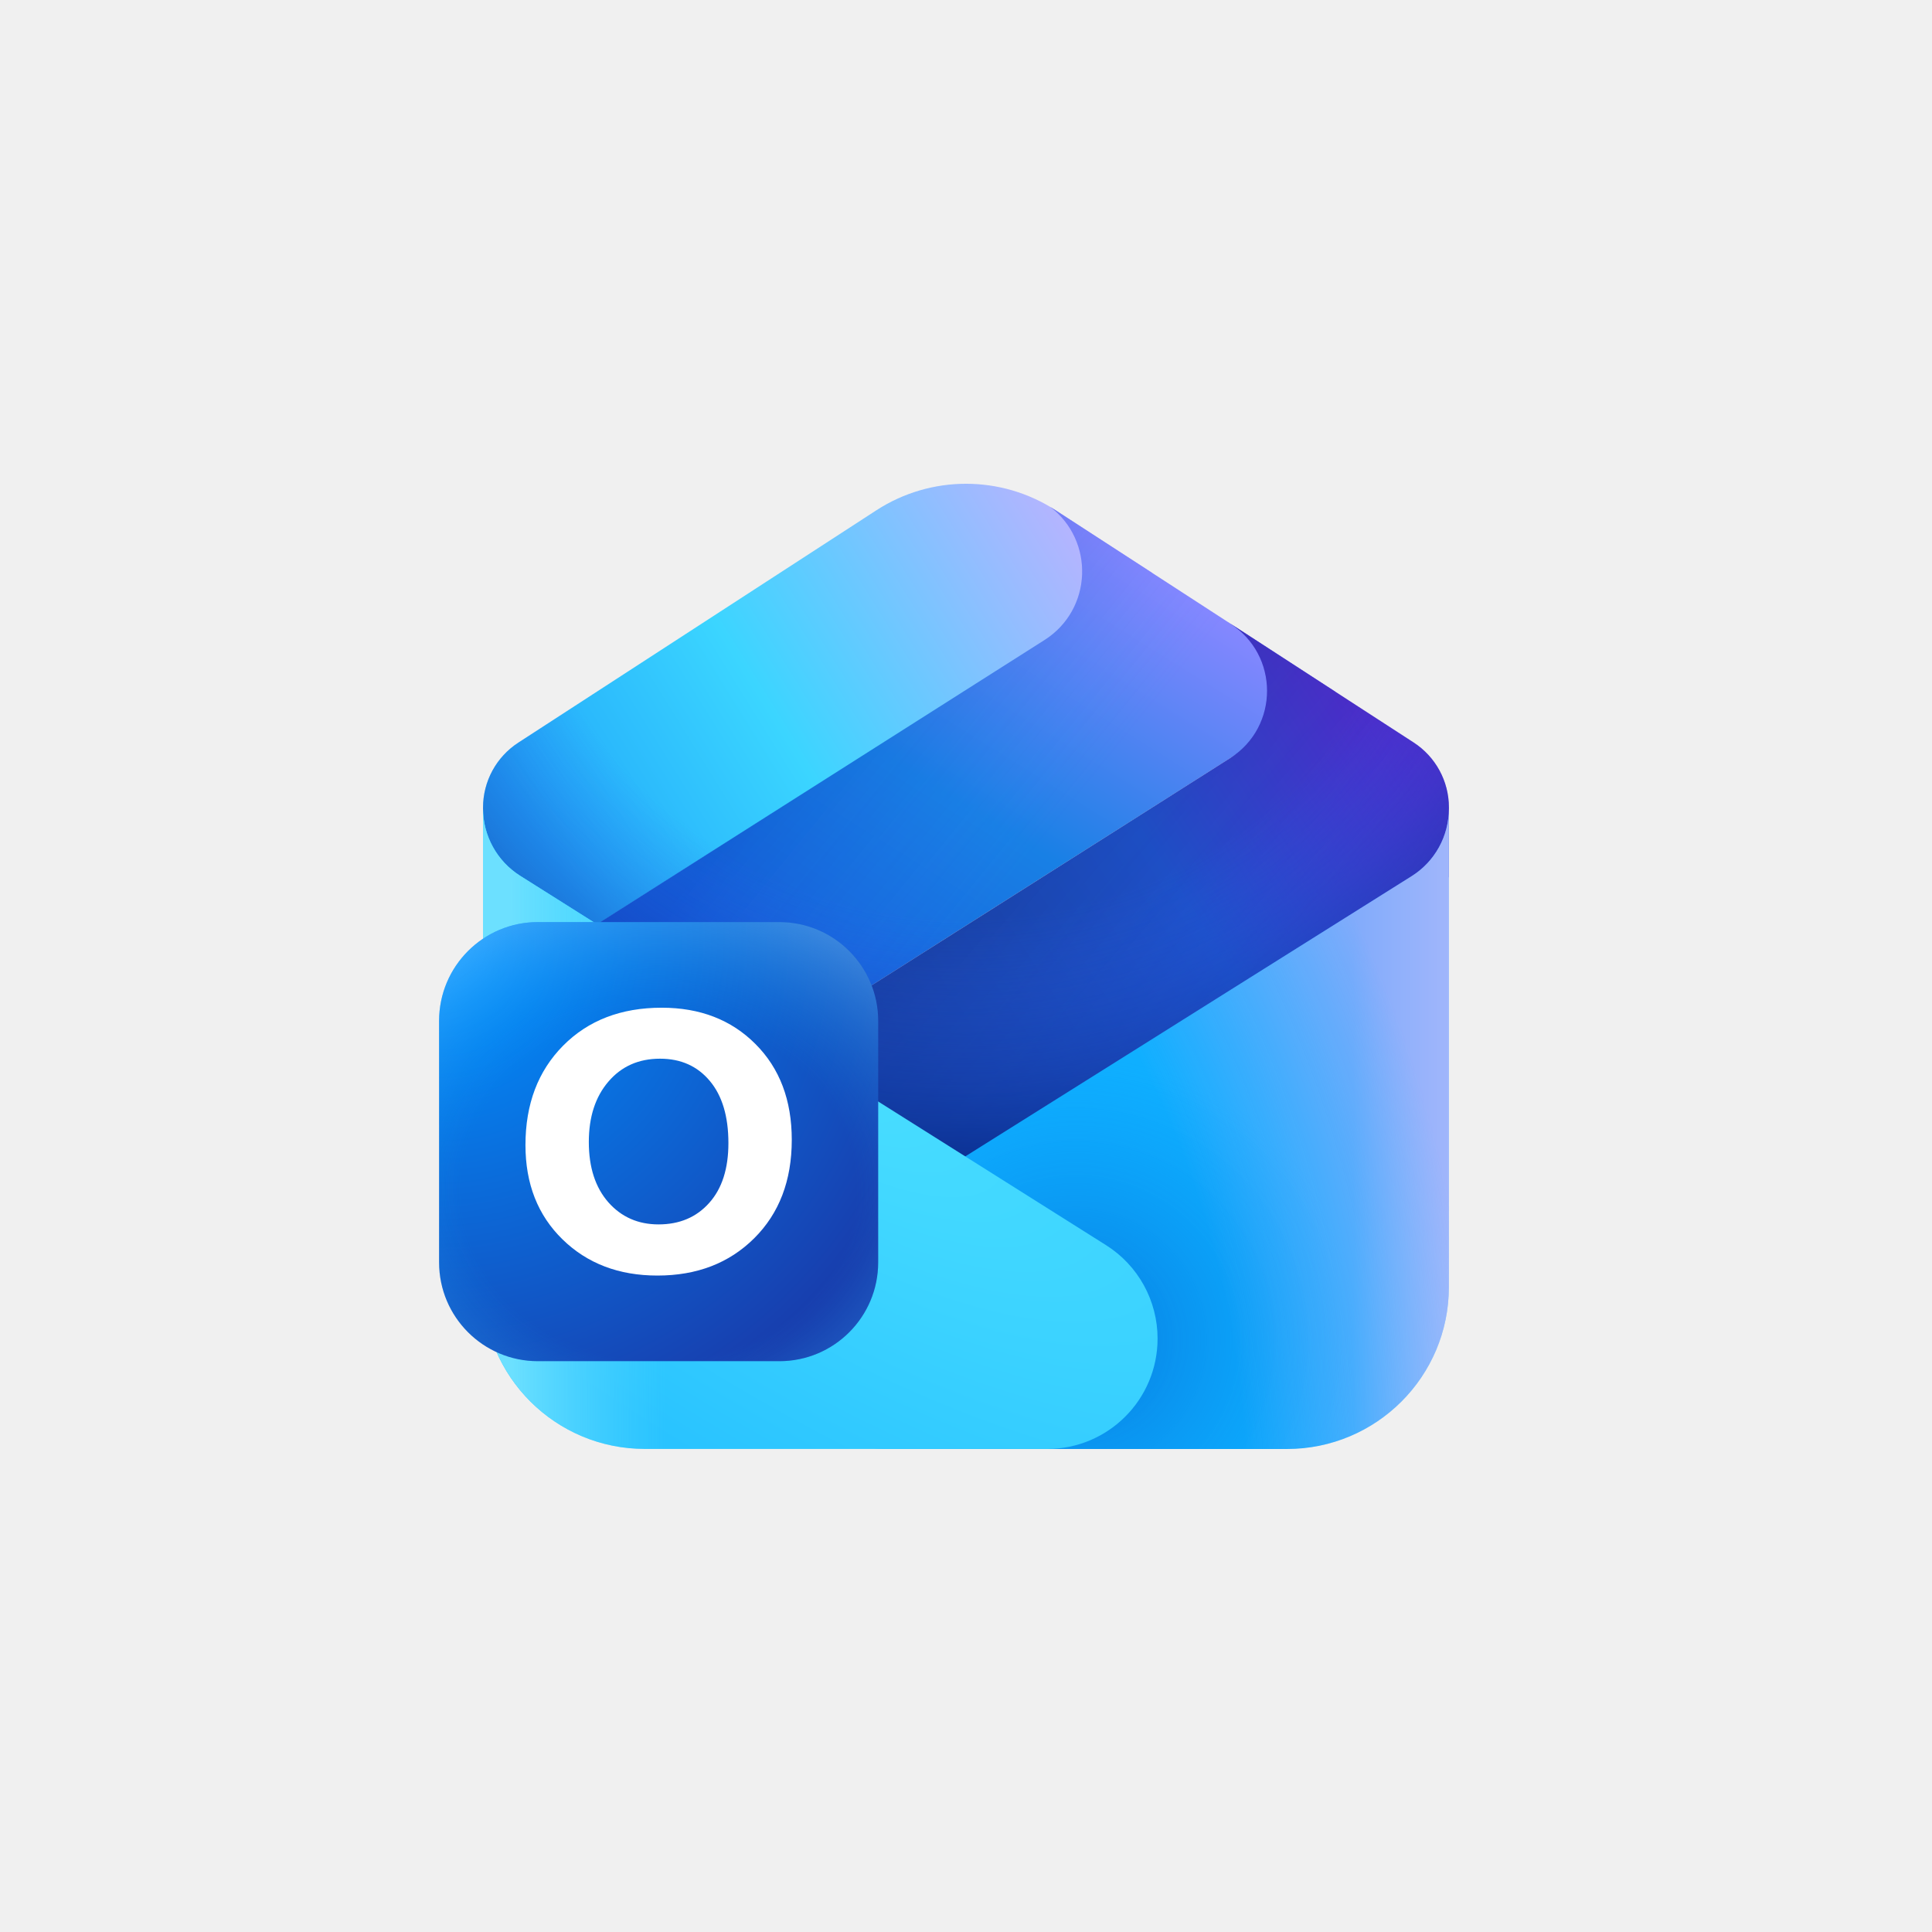
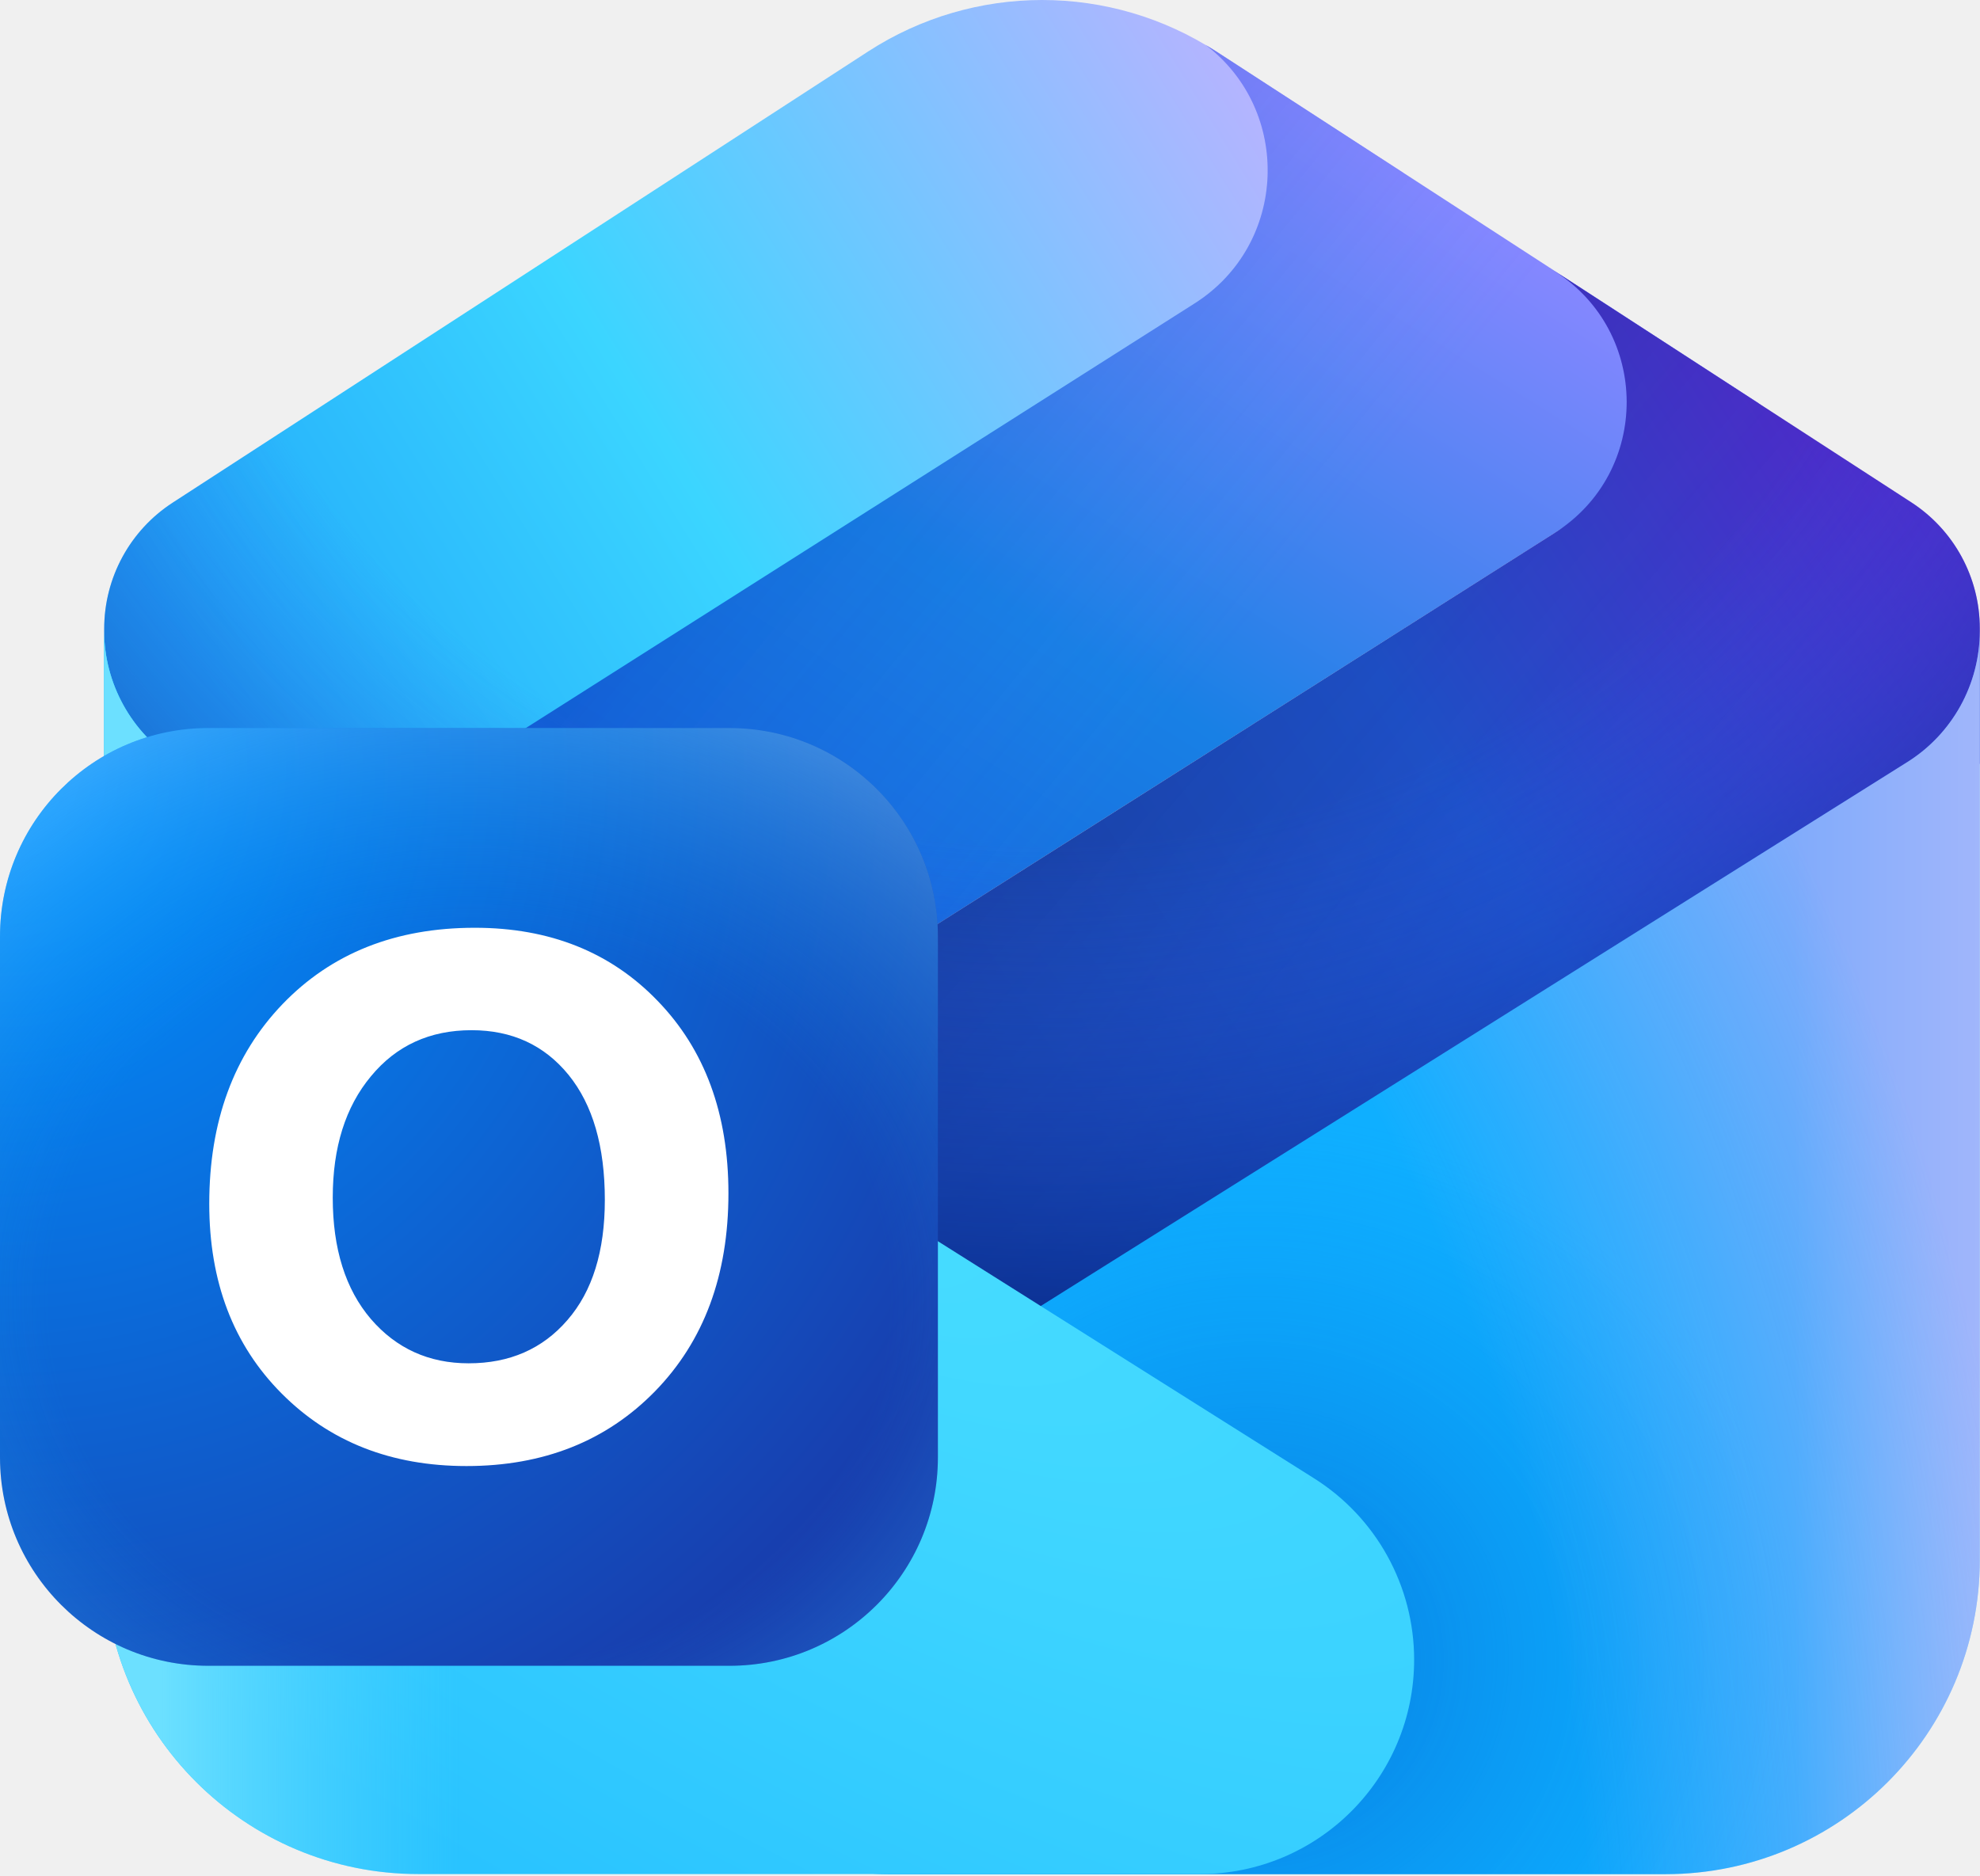
- <svg xmlns="http://www.w3.org/2000/svg" xmlns:xlink="http://www.w3.org/1999/xlink" width="44" height="44" viewBox="0 0 44 44" fill="none">
-   <path d="M26.235 13.043L12.207 21.935L11.001 20.032V18.392C11.001 17.794 11.303 17.238 11.804 16.913L19.958 11.622C21.2 10.816 22.801 10.816 24.043 11.622L26.235 13.043Z" fill="url(#paint0_linear_43086_20283)" />
-   <use xlink:href="#stroke0_43086_20283" fill="url(#paint1_linear_43086_20283)" />
-   <use xlink:href="#stroke0_43086_20283" fill="url(#paint2_linear_43086_20283)" fill-opacity="0.2" />
-   <use xlink:href="#stroke1_43086_20283" fill="url(#paint3_linear_43086_20283)" />
-   <use xlink:href="#stroke1_43086_20283" fill="url(#paint4_linear_43086_20283)" fill-opacity="0.2" />
-   <path d="M24.043 11.621C22.801 10.816 21.201 10.816 19.958 11.622L11.804 16.913C11.303 17.238 11.001 17.794 11.001 18.392V18.472C11.021 19.071 11.336 19.623 11.845 19.945L21.985 26.337L32.149 19.954C32.677 19.623 32.997 19.043 32.997 18.42V19.975L32.997 18.388C32.997 17.79 32.695 17.234 32.194 16.909L24.043 11.621Z" fill="url(#paint5_radial_43086_20283)" />
-   <use xlink:href="#stroke2_43086_20283" fill="url(#paint6_linear_43086_20283)" />
-   <use xlink:href="#stroke2_43086_20283" fill="url(#paint7_radial_43086_20283)" fill-opacity="0.4" />
-   <use xlink:href="#stroke2_43086_20283" fill="url(#paint8_radial_43086_20283)" fill-opacity="0.5" />
-   <use xlink:href="#stroke3_43086_20283" fill="url(#paint9_radial_43086_20283)" />
-   <use xlink:href="#stroke3_43086_20283" fill="url(#paint10_linear_43086_20283)" />
-   <rect x="10" y="21" width="10" height="10" rx="2.25" fill="url(#paint11_radial_43086_20283)" />
-   <rect x="10" y="21" width="10" height="10" rx="2.25" fill="url(#paint12_radial_43086_20283)" fill-opacity="0.5" />
-   <path d="M14.972 29.05C14.095 29.05 13.375 28.776 12.812 28.227C12.249 27.678 11.967 26.962 11.967 26.078C11.967 25.145 12.253 24.391 12.825 23.814C13.396 23.238 14.145 22.95 15.07 22.95C15.944 22.95 16.656 23.226 17.205 23.777C17.757 24.329 18.032 25.056 18.032 25.959C18.032 26.886 17.747 27.634 17.175 28.202C16.606 28.767 15.872 29.05 14.972 29.05ZM14.998 27.885C15.476 27.885 15.861 27.722 16.152 27.395C16.444 27.069 16.589 26.615 16.589 26.033C16.589 25.426 16.448 24.954 16.165 24.617C15.882 24.279 15.504 24.111 15.032 24.111C14.545 24.111 14.153 24.285 13.856 24.633C13.559 24.979 13.41 25.437 13.41 26.008C13.41 26.587 13.559 27.045 13.856 27.383C14.153 27.718 14.534 27.885 14.998 27.885Z" fill="white" />
+ <svg xmlns="http://www.w3.org/2000/svg" xmlns:xlink="http://www.w3.org/1999/xlink" width="19" height="18" viewBox="0 0 19 18" fill="none">
+   <path d="M13.465 1.658L1.987 8.933L1 7.376V6.034C1 5.545 1.247 5.09 1.657 4.824L8.329 0.495C9.346 -0.165 10.655 -0.165 11.671 0.495L13.465 1.658Z" fill="url(#paint0_linear_43079_1307)" />
+   <use xlink:href="#stroke0_43079_1307" fill="url(#paint1_linear_43079_1307)" />
+   <use xlink:href="#stroke0_43079_1307" fill="url(#paint2_linear_43079_1307)" fill-opacity="0.2" />
+   <use xlink:href="#stroke1_43079_1307" fill="url(#paint3_linear_43079_1307)" />
+   <use xlink:href="#stroke1_43079_1307" fill="url(#paint4_linear_43079_1307)" fill-opacity="0.2" />
+   <path d="M11.671 0.495C10.655 -0.165 9.346 -0.165 8.329 0.495L1.657 4.824C1.247 5.09 1 5.545 1 6.034V6.099C1.016 6.59 1.274 7.042 1.691 7.305L9.987 12.535L18.304 7.313C18.735 7.041 18.998 6.567 18.998 6.057V7.329L18.998 6.031C18.998 5.542 18.75 5.087 18.34 4.821L11.671 0.495Z" fill="url(#paint5_radial_43079_1307)" />
+   <use xlink:href="#stroke2_43079_1307" fill="url(#paint6_linear_43079_1307)" />
+   <use xlink:href="#stroke2_43079_1307" fill="url(#paint7_radial_43079_1307)" fill-opacity="0.4" />
+   <use xlink:href="#stroke2_43079_1307" fill="url(#paint8_radial_43079_1307)" fill-opacity="0.5" />
+   <use xlink:href="#stroke3_43079_1307" fill="url(#paint9_radial_43079_1307)" />
+   <use xlink:href="#stroke3_43079_1307" fill="url(#paint10_linear_43079_1307)" />
+   <rect y="6.987" width="9" height="9" rx="2" fill="url(#paint11_radial_43079_1307)" />
+   <rect y="6.987" width="9" height="9" rx="2" fill="url(#paint12_radial_43079_1307)" fill-opacity="0.5" />
+   <path d="M4.476 14.07C3.756 14.07 3.164 13.838 2.702 13.373C2.239 12.908 2.008 12.302 2.008 11.553C2.008 10.763 2.243 10.124 2.712 9.636C3.182 9.148 3.796 8.904 4.556 8.904C5.274 8.904 5.859 9.137 6.31 9.605C6.763 10.072 6.99 10.688 6.99 11.452C6.99 12.238 6.755 12.871 6.286 13.352C5.818 13.831 5.215 14.07 4.476 14.07ZM4.497 13.084C4.89 13.084 5.206 12.946 5.445 12.669C5.685 12.393 5.804 12.008 5.804 11.515C5.804 11.001 5.688 10.602 5.456 10.316C5.223 10.03 4.913 9.887 4.525 9.887C4.125 9.887 3.803 10.034 3.559 10.33C3.315 10.623 3.193 11.011 3.193 11.494C3.193 11.985 3.315 12.373 3.559 12.659C3.803 12.942 4.116 13.084 4.497 13.084Z" fill="white" />
  <defs>
-     <linearGradient id="paint0_linear_43086_20283" x1="13.437" y1="21" x2="26.235" y2="13.063" gradientUnits="userSpaceOnUse">
+     <linearGradient id="paint0_linear_43079_1307" x1="2.994" y1="8.168" x2="13.465" y2="1.674" gradientUnits="userSpaceOnUse">
      <stop stop-color="#20A7FA" />
      <stop offset="0.4" stop-color="#3BD5FF" />
      <stop offset="1" stop-color="#C4B0FF" />
    </linearGradient>
-     <linearGradient id="paint1_linear_43086_20283" x1="17.842" y1="23.707" x2="24.966" y2="12.299" gradientUnits="userSpaceOnUse">
+     <linearGradient id="paint1_linear_43079_1307" x1="6.598" y1="10.383" x2="12.427" y2="1.049" gradientUnits="userSpaceOnUse">
      <stop stop-color="#165AD9" />
      <stop offset="0.501" stop-color="#1880E5" />
      <stop offset="1" stop-color="#8587FF" />
    </linearGradient>
-     <linearGradient id="paint2_linear_43086_20283" x1="23.038" y1="23.862" x2="15.128" y2="17.417" gradientUnits="userSpaceOnUse">
+     <linearGradient id="paint2_linear_43079_1307" x1="10.85" y1="10.51" x2="4.378" y2="5.236" gradientUnits="userSpaceOnUse">
      <stop offset="0.237" stop-color="#448AFF" stop-opacity="0" />
      <stop offset="0.792" stop-color="#0032B1" />
    </linearGradient>
-     <linearGradient id="paint3_linear_43086_20283" x1="22.032" y1="26.344" x2="34.532" y2="18.344" gradientUnits="userSpaceOnUse">
+     <linearGradient id="paint3_linear_43079_1307" x1="10.025" y1="12.54" x2="20.253" y2="5.995" gradientUnits="userSpaceOnUse">
      <stop stop-color="#1A43A6" />
      <stop offset="0.492" stop-color="#2052CB" />
      <stop offset="1" stop-color="#5F20CB" />
    </linearGradient>
-     <linearGradient id="paint4_linear_43086_20283" x1="25.56" y1="25.866" x2="17.964" y2="19.293" gradientUnits="userSpaceOnUse">
+     <linearGradient id="paint4_linear_43079_1307" x1="12.912" y1="12.149" x2="6.698" y2="6.771" gradientUnits="userSpaceOnUse">
      <stop stop-color="#0045B9" stop-opacity="0" />
      <stop offset="0.67" stop-color="#0D1F69" />
    </linearGradient>
-     <radialGradient id="paint5_radial_43086_20283" cx="0" cy="0" r="1" gradientUnits="userSpaceOnUse" gradientTransform="translate(22 11.5) rotate(-90) scale(16.5 17.8587)">
+     <radialGradient id="paint5_radial_43079_1307" cx="0" cy="0" r="1" gradientUnits="userSpaceOnUse" gradientTransform="translate(9.9996 0.395126) rotate(-90) scale(13.5006 14.6123)">
      <stop offset="0.568" stop-color="#275FF0" stop-opacity="0" />
      <stop offset="0.992" stop-color="#002177" />
    </radialGradient>
-     <linearGradient id="paint6_linear_43086_20283" x1="32.997" y1="25.631" x2="21.909" y2="25.631" gradientUnits="userSpaceOnUse">
+     <linearGradient id="paint6_linear_43079_1307" x1="18.998" y1="11.957" x2="9.925" y2="11.957" gradientUnits="userSpaceOnUse">
      <stop stop-color="#4DC4FF" />
      <stop offset="0.196" stop-color="#0FAFFF" />
    </linearGradient>
-     <radialGradient id="paint7_radial_43086_20283" cx="0" cy="0" r="1" gradientUnits="userSpaceOnUse" gradientTransform="translate(24.5005 30.5) rotate(-45) scale(7.07107)">
+     <radialGradient id="paint7_radial_43079_1307" cx="0" cy="0" r="1" gradientUnits="userSpaceOnUse" gradientTransform="translate(12.0456 15.9412) rotate(-45) scale(5.78567)">
      <stop offset="0.259" stop-color="#0060D1" />
      <stop offset="0.908" stop-color="#0383F1" stop-opacity="0" />
    </radialGradient>
-     <radialGradient id="paint8_radial_43086_20283" cx="0" cy="0" r="1" gradientTransform="matrix(14.5596 -19.083 13.4175 18.1965 13.8307 35.7307)" gradientUnits="userSpaceOnUse">
+     <radialGradient id="paint8_radial_43079_1307" cx="0" cy="0" r="1" gradientTransform="matrix(11.9129 -15.614 10.9784 14.8887 3.31536 20.2211)" gradientUnits="userSpaceOnUse">
      <stop offset="0.732" stop-color="#F4A7F7" stop-opacity="0" />
      <stop offset="1" stop-color="#F4A7F7" />
    </radialGradient>
-     <radialGradient id="paint9_radial_43086_20283" cx="0" cy="0" r="1" gradientUnits="userSpaceOnUse" gradientTransform="translate(18.6814 24.1574) rotate(123.339) scale(12.6645 32.8659)">
+     <radialGradient id="paint9_radial_43079_1307" cx="0" cy="0" r="1" gradientUnits="userSpaceOnUse" gradientTransform="translate(7.28488 10.7515) rotate(123.339) scale(10.3623 26.8915)">
      <stop stop-color="#49DEFF" />
      <stop offset="0.724" stop-color="#29C3FF" />
    </radialGradient>
-     <linearGradient id="paint10_linear_43086_20283" x1="9.446" y1="30.476" x2="20.122" y2="30.468" gradientUnits="userSpaceOnUse">
+     <linearGradient id="paint10_linear_43079_1307" x1="-0.271" y1="15.921" x2="8.464" y2="15.915" gradientUnits="userSpaceOnUse">
      <stop offset="0.206" stop-color="#6CE0FF" />
      <stop offset="0.535" stop-color="#50D5FF" stop-opacity="0" />
    </linearGradient>
-     <radialGradient id="paint11_radial_43086_20283" cx="0" cy="0" r="1" gradientUnits="userSpaceOnUse" gradientTransform="translate(9.96432 21.3846) rotate(46.9242) scale(13.1636)">
+     <radialGradient id="paint11_radial_43079_1307" cx="0" cy="0" r="1" gradientUnits="userSpaceOnUse" gradientTransform="translate(-0.0321136 7.33297) rotate(46.9242) scale(11.8473)">
      <stop offset="0.039" stop-color="#0091FF" />
      <stop offset="0.919" stop-color="#183DAD" />
    </radialGradient>
-     <radialGradient id="paint12_radial_43086_20283" cx="0" cy="0" r="1" gradientUnits="userSpaceOnUse" gradientTransform="translate(15 27.09) rotate(90) scale(7 8.07428)">
+     <radialGradient id="paint12_radial_43079_1307" cx="0" cy="0" r="1" gradientUnits="userSpaceOnUse" gradientTransform="translate(4.5 12.4678) rotate(90) scale(6.3 7.26685)">
      <stop offset="0.558" stop-color="#0FA5F7" stop-opacity="0" />
      <stop offset="1" stop-color="#74C6FF" />
    </radialGradient>
-     <path id="stroke0_43086_20283" d="M23.918 11.544C23.96 11.569 24.002 11.595 24.043 11.622L30.407 15.75L14.628 25.751L12.207 21.931L23.787 14.577C24.884 13.88 24.932 12.313 23.918 11.544Z" />
-     <path id="stroke1_43086_20283" d="M20.924 27.661L14.628 25.752L28.013 17.267C29.14 16.553 29.137 14.907 28.007 14.197L27.947 14.159L28.121 14.267L32.194 16.909C32.695 17.234 32.998 17.791 32.998 18.388V19.975L20.924 27.661Z" />
-     <path id="stroke2_43086_20283" d="M20.198 33H29.309C31.346 33 32.997 31.349 32.997 29.312L32.997 18.42C32.997 19.043 32.677 19.623 32.149 19.954L18.791 28.342C18.071 28.794 17.633 29.585 17.633 30.436C17.634 31.852 18.782 33 20.198 33Z" />
-     <path id="stroke3_43086_20283" d="M23.849 32.999H14.688C12.651 32.999 11 31.348 11 29.311V18.412C11 19.034 11.319 19.613 11.845 19.945L25.19 28.358C25.92 28.818 26.363 29.622 26.363 30.485C26.363 31.874 25.237 32.999 23.849 32.999Z" />
+     <path id="stroke0_43079_1307" d="M11.569 0.431C11.604 0.451 11.638 0.472 11.672 0.494L16.879 3.872L3.968 12.056L1.987 8.93L11.462 2.913C12.36 2.343 12.399 1.06 11.569 0.431Z" />
+     <path id="stroke1_43079_1307" d="M9.119 13.618L3.968 12.056L14.919 5.114C15.842 4.529 15.839 3.183 14.915 2.601L14.866 2.57L15.008 2.659L18.341 4.821C18.751 5.087 18.998 5.542 18.998 6.031V7.329L9.119 13.618Z" />
+     <path id="stroke2_43079_1307" d="M8.525 17.987H15.98C17.647 17.987 18.998 16.636 18.998 14.969L18.998 6.059C18.997 6.568 18.735 7.042 18.304 7.313L7.374 14.175C6.785 14.546 6.427 15.193 6.427 15.889C6.427 17.048 7.366 17.987 8.525 17.987Z" />
+     <path id="stroke3_43079_1307" d="M11.513 17.986H4.017C2.35 17.986 0.999 16.635 0.999 14.969V6.051C0.999 6.56 1.261 7.033 1.691 7.305L12.61 14.188C13.208 14.565 13.57 15.222 13.57 15.929C13.57 17.065 12.649 17.986 11.513 17.986Z" />
  </defs>
</svg>
